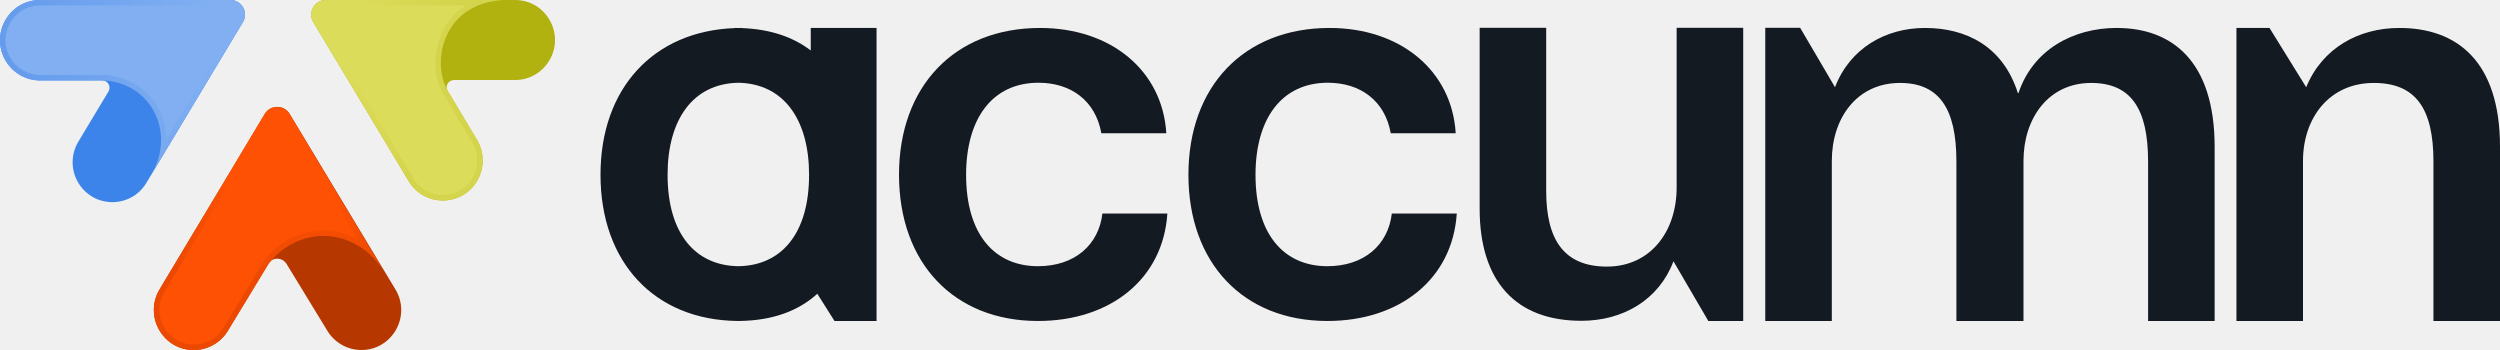
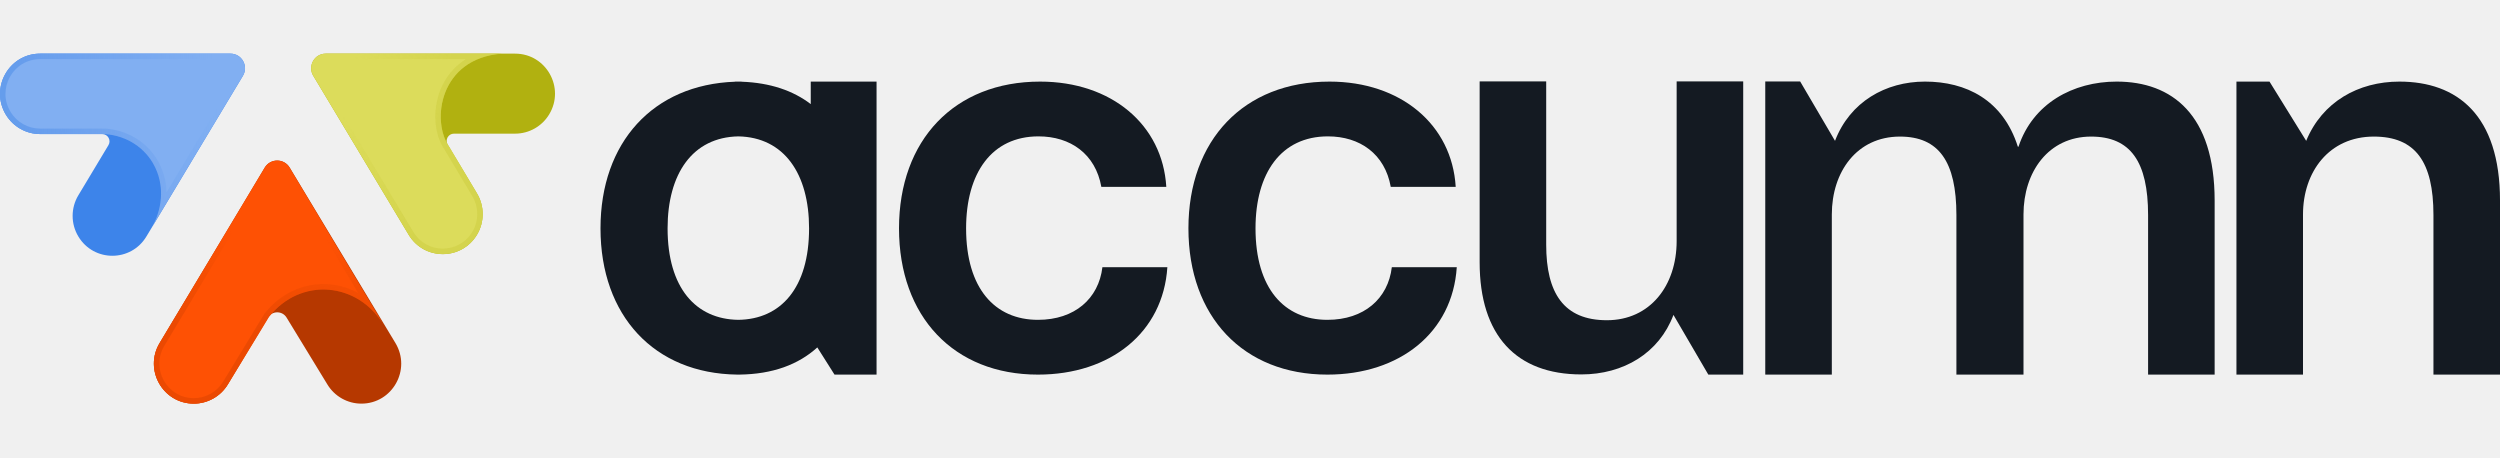
- <svg xmlns="http://www.w3.org/2000/svg" width="400" height="56" viewBox="0 0 400 56" fill="none">
+ <svg xmlns="http://www.w3.org/2000/svg" width="1837" height="336" viewBox="0 0 400 56" fill="none">
  <g clip-path="url(#clip0_1317_1680)">
    <path d="M357.831 51.356V4.474H363.121L368.991 13.955C371.547 7.72 377.34 4.474 383.9 4.474C393.1 4.474 400.001 9.77 400.001 23.521V51.356H389.352V25.827C389.352 17.286 386.455 13.271 379.811 13.271C372.655 13.271 368.48 18.909 368.48 25.742V51.356H357.831Z" fill="#141A22" />
    <path d="M282.442 51.355V4.448H288.024L293.602 13.954C295.987 7.719 301.695 4.473 307.999 4.473C314.559 4.473 320.474 7.377 322.859 14.894H322.956C325.256 7.975 331.682 4.473 338.668 4.473C347.528 4.473 354.343 9.769 354.343 23.52V51.355H343.694V25.826C343.694 17.285 340.883 13.271 334.579 13.271C327.763 13.271 323.759 18.908 323.759 25.741V51.355H313.025V25.826C313.025 17.285 310.214 13.271 303.995 13.271C297.095 13.271 293.091 18.908 293.091 25.741V51.355H282.442Z" fill="#141A22" />
    <path d="M253.015 51.327C242.622 51.327 236.743 45.12 236.743 33.385V4.445H247.392V30.579C247.392 38.317 250.204 42.654 257.104 42.654C264.005 42.654 268.264 37.127 268.264 29.984V4.445H278.913V51.356H273.331L267.753 41.803C265.453 47.926 259.745 51.327 253.015 51.327Z" fill="#141A22" />
    <path d="M212.383 51.356C198.923 51.356 190.148 42.082 190.148 27.958C190.148 13.833 199.008 4.474 212.724 4.474C224.139 4.474 232.318 11.366 232.914 21.321H222.521C221.584 16.046 217.58 13.238 212.468 13.238C204.971 13.238 200.882 19.109 200.882 27.958C200.882 37.572 205.483 42.592 212.383 42.592C218.261 42.592 222.095 39.189 222.691 34.169H233.084C232.403 44.634 223.969 51.356 212.383 51.356Z" fill="#141A22" />
    <path d="M166.077 51.356C152.617 51.356 143.842 42.082 143.842 27.958C143.842 13.833 152.702 4.474 166.418 4.474C177.833 4.474 186.012 11.366 186.608 21.321H176.215C175.278 16.046 171.274 13.238 166.162 13.238C158.665 13.238 154.576 19.109 154.576 27.958C154.576 37.572 159.176 42.592 166.077 42.592C171.955 42.592 175.789 39.189 176.385 34.169H186.778C186.097 44.634 177.663 51.356 166.077 51.356Z" fill="#141A22" />
    <path fill-rule="evenodd" clip-rule="evenodd" d="M96.08 27.958C96.08 41.954 104.697 51.188 117.951 51.354V51.356C117.978 51.356 118.004 51.356 118.03 51.356C118.065 51.356 118.099 51.356 118.133 51.356C118.194 51.356 118.254 51.356 118.315 51.356V51.354C123.644 51.287 127.758 49.742 130.77 47.004L133.522 51.356H140.249V4.474H129.719V8.074C126.894 5.913 123.232 4.657 118.655 4.492L118.656 4.474C118.481 4.474 118.306 4.475 118.133 4.478C117.96 4.475 117.786 4.474 117.611 4.474V4.492C104.492 4.957 96.08 14.195 96.08 27.958ZM129.452 27.958C129.452 37.488 124.933 42.504 118.133 42.591C111.334 42.504 106.814 37.488 106.814 27.958C106.814 19.214 110.806 13.378 118.133 13.24C125.46 13.378 129.452 19.214 129.452 27.958Z" fill="#141A22" />
    <path d="M63.268 46.301L46.349 18.229C45.441 16.722 43.262 16.725 42.358 18.234L25.536 46.311C22.983 50.572 26.04 56 30.994 56C33.226 56 35.294 54.828 36.447 52.91L42.864 42.239C43.541 41.113 45.166 41.108 45.851 42.229L52.392 52.948C53.55 54.844 55.606 56 57.821 56C62.78 56 65.835 50.56 63.268 46.301Z" fill="#B63800" />
    <path d="M43.038 42.108C48.137 35.674 57.285 36.552 61.393 43.424L46.346 18.25C45.441 16.736 43.256 16.735 42.349 18.248L25.544 46.297C22.987 50.565 26.049 56 31.01 56C33.233 56 35.296 54.838 36.454 52.933L43.038 42.108Z" fill="#FE5104" />
    <path fill-rule="evenodd" clip-rule="evenodd" d="M42.32 41.605L42.354 41.562C46.292 36.593 52.483 35.683 57.298 38.28L45.596 18.701C45.031 17.755 43.665 17.755 43.099 18.7L26.293 46.749C24.087 50.432 26.729 55.122 31.01 55.122C32.929 55.122 34.709 54.12 35.708 52.476L42.32 41.605ZM46.346 18.25C45.441 16.736 43.256 16.735 42.349 18.248L25.544 46.297C22.987 50.565 26.049 56 31.01 56C33.233 56 35.296 54.838 36.454 52.933L43.038 42.108C47.09 36.996 53.698 36.5 58.303 39.96C59.493 40.854 60.549 42.013 61.393 43.424L46.346 18.25Z" fill="url(#paint0_linear_1317_1680)" />
    <path d="M38.868 3.548L23.423 29.256C20.952 33.369 15.011 33.371 12.537 29.259C11.317 27.232 11.316 24.693 12.535 22.665L17.354 14.642C17.823 13.862 17.263 12.868 16.356 12.868H6.42C4.191 12.868 2.123 11.706 0.957 9.799C-1.664 5.512 1.409 0 6.42 0H36.872C38.686 0 39.804 1.989 38.868 3.548Z" fill="#3D84EA" />
    <path d="M6.42 0H36.871C38.685 0 39.804 1.989 38.867 3.548L24.392 27.637C28.034 20.91 24.101 13.453 16.818 12.868H6.42C4.191 12.868 2.123 11.706 0.957 9.799C-1.664 5.512 1.409 0 6.42 0Z" fill="#81AFF2" />
    <path fill-rule="evenodd" clip-rule="evenodd" d="M16.852 11.991L16.887 11.993C22.709 12.461 26.546 16.968 26.642 22.195L38.119 3.095C38.704 2.12 38.005 0.877 36.871 0.877H6.42C2.093 0.877 -0.561 5.638 1.702 9.34C2.709 10.987 4.495 11.991 6.42 11.991H16.852ZM38.867 3.548C39.804 1.989 38.685 0 36.871 0H6.42C1.409 0 -1.664 5.512 0.957 9.799C2.123 11.706 4.191 12.868 6.42 12.868H16.818C22.729 13.343 26.433 18.344 25.672 23.808C25.496 25.076 25.079 26.369 24.392 27.637L38.867 3.548Z" fill="url(#paint1_linear_1317_1680)" />
    <path d="M50.12 3.547L65.387 28.981C67.869 33.115 73.844 33.11 76.318 28.97C77.532 26.94 77.53 24.403 76.313 22.374L71.634 14.576C71.166 13.796 71.725 12.803 72.632 12.803H82.417C84.648 12.803 86.717 11.632 87.872 9.716C90.445 5.45 87.385 0 82.417 0H52.117C50.303 0 49.184 1.988 50.12 3.547Z" fill="#B1B110" />
    <path d="M50.121 3.547L65.383 28.973C67.867 33.111 73.847 33.105 76.323 28.962C77.535 26.936 77.536 24.404 76.328 22.376L71.881 14.915C68.968 10.821 70.279 0.731 80.33 0H52.117C50.303 0 49.184 1.988 50.121 3.547Z" fill="#DCDC5B" />
    <path fill-rule="evenodd" clip-rule="evenodd" d="M66.131 28.52L50.869 3.094C50.284 2.12 50.983 0.877 52.117 0.877H74.544C72.537 2.129 71.194 3.92 70.43 5.876C69.127 9.214 69.51 13.063 71.149 15.395L75.578 22.827C76.621 24.577 76.619 26.762 75.574 28.511C73.437 32.087 68.275 32.092 66.131 28.52ZM71.881 14.915L76.328 22.376C77.536 24.404 77.535 26.936 76.323 28.962C73.847 33.105 67.867 33.111 65.383 28.973L50.121 3.547C49.184 1.988 50.303 0 52.117 0H80.33C78.856 0.107 77.57 0.416 76.457 0.877C69.985 3.562 69.395 11.421 71.881 14.915Z" fill="url(#paint2_linear_1317_1680)" />
  </g>
  <defs>
    <linearGradient id="paint0_linear_1317_1680" x1="42.164" y1="28.802" x2="40.696" y2="44.593" gradientUnits="userSpaceOnUse">
      <stop stop-color="#E24601" stop-opacity="0" />
      <stop offset="1" stop-color="#E24601" stop-opacity="0.7" />
    </linearGradient>
    <linearGradient id="paint1_linear_1317_1680" x1="34.298" y1="3.217" x2="3.268" y2="6.12" gradientUnits="userSpaceOnUse">
      <stop stop-color="#3D81E4" stop-opacity="0" />
      <stop offset="1" stop-color="#3D81E4" stop-opacity="0.4" />
    </linearGradient>
    <linearGradient id="paint2_linear_1317_1680" x1="55.42" y1="7.019" x2="70.082" y2="10.179" gradientUnits="userSpaceOnUse">
      <stop stop-color="#C9C937" stop-opacity="0" />
      <stop offset="1" stop-color="#C9C937" stop-opacity="0.4" />
    </linearGradient>
    <clipPath id="clip0_1317_1680">
      <rect width="400" height="56" fill="white" />
    </clipPath>
  </defs>
</svg>
